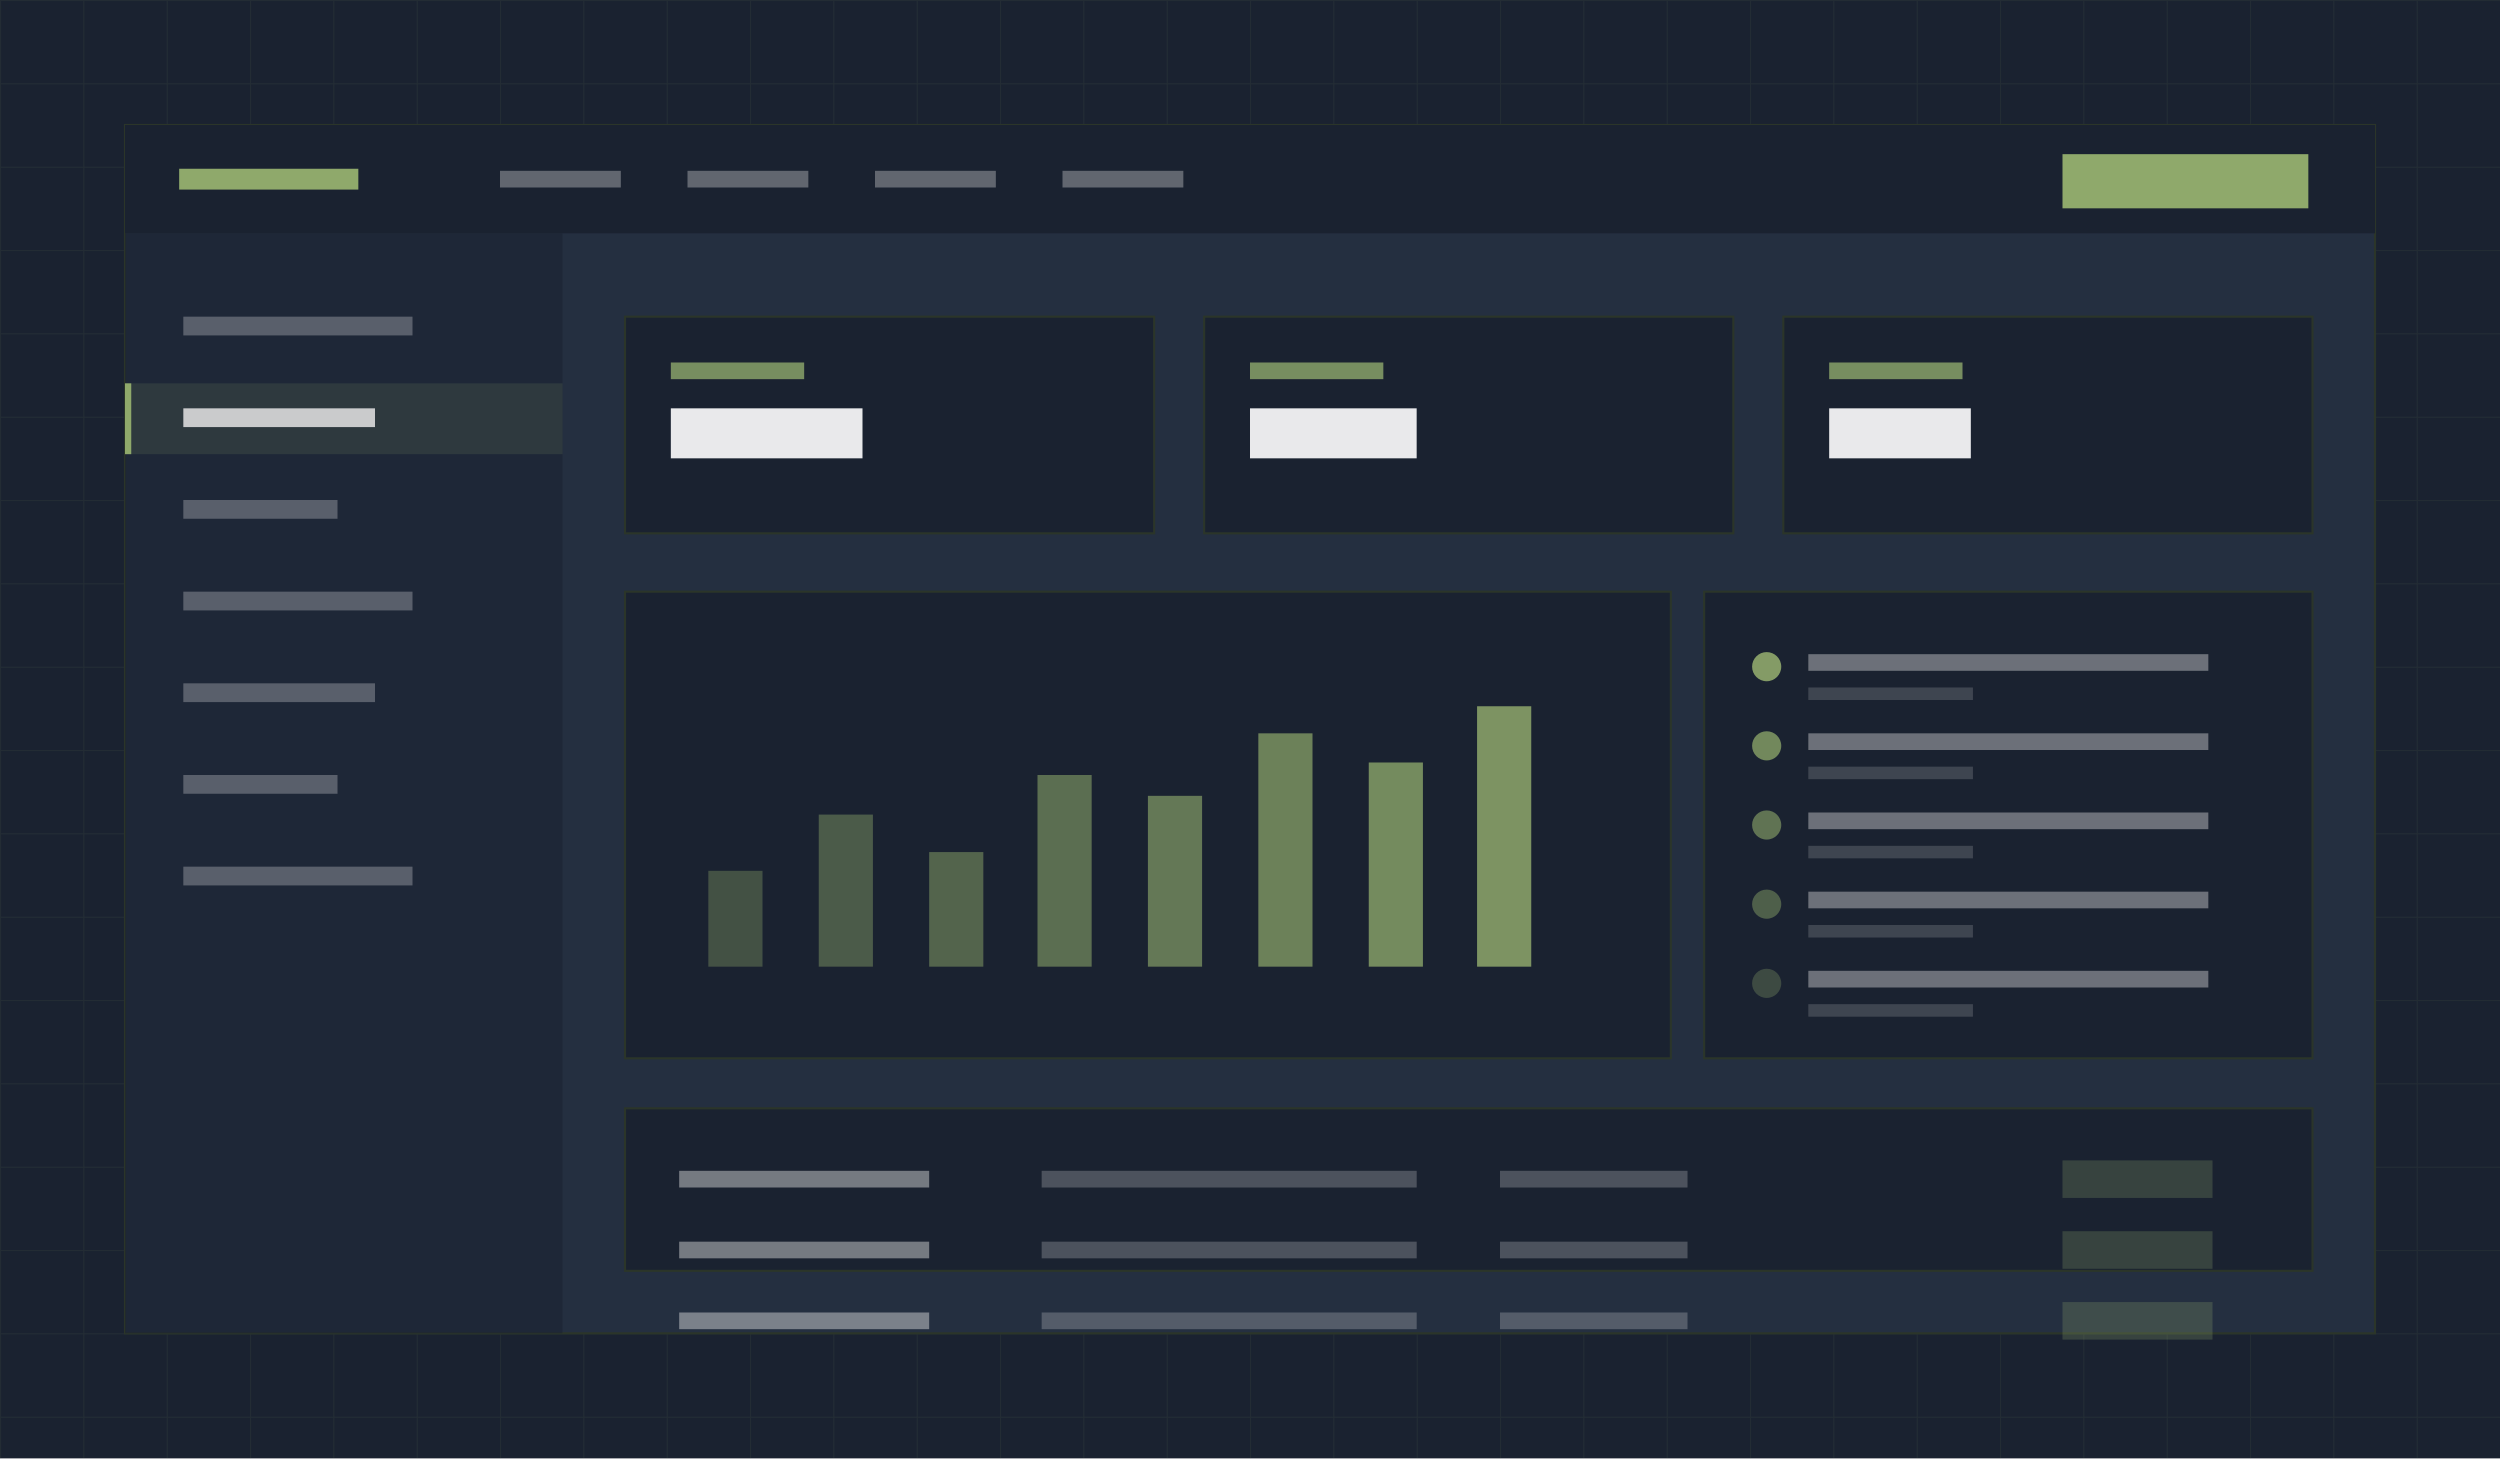
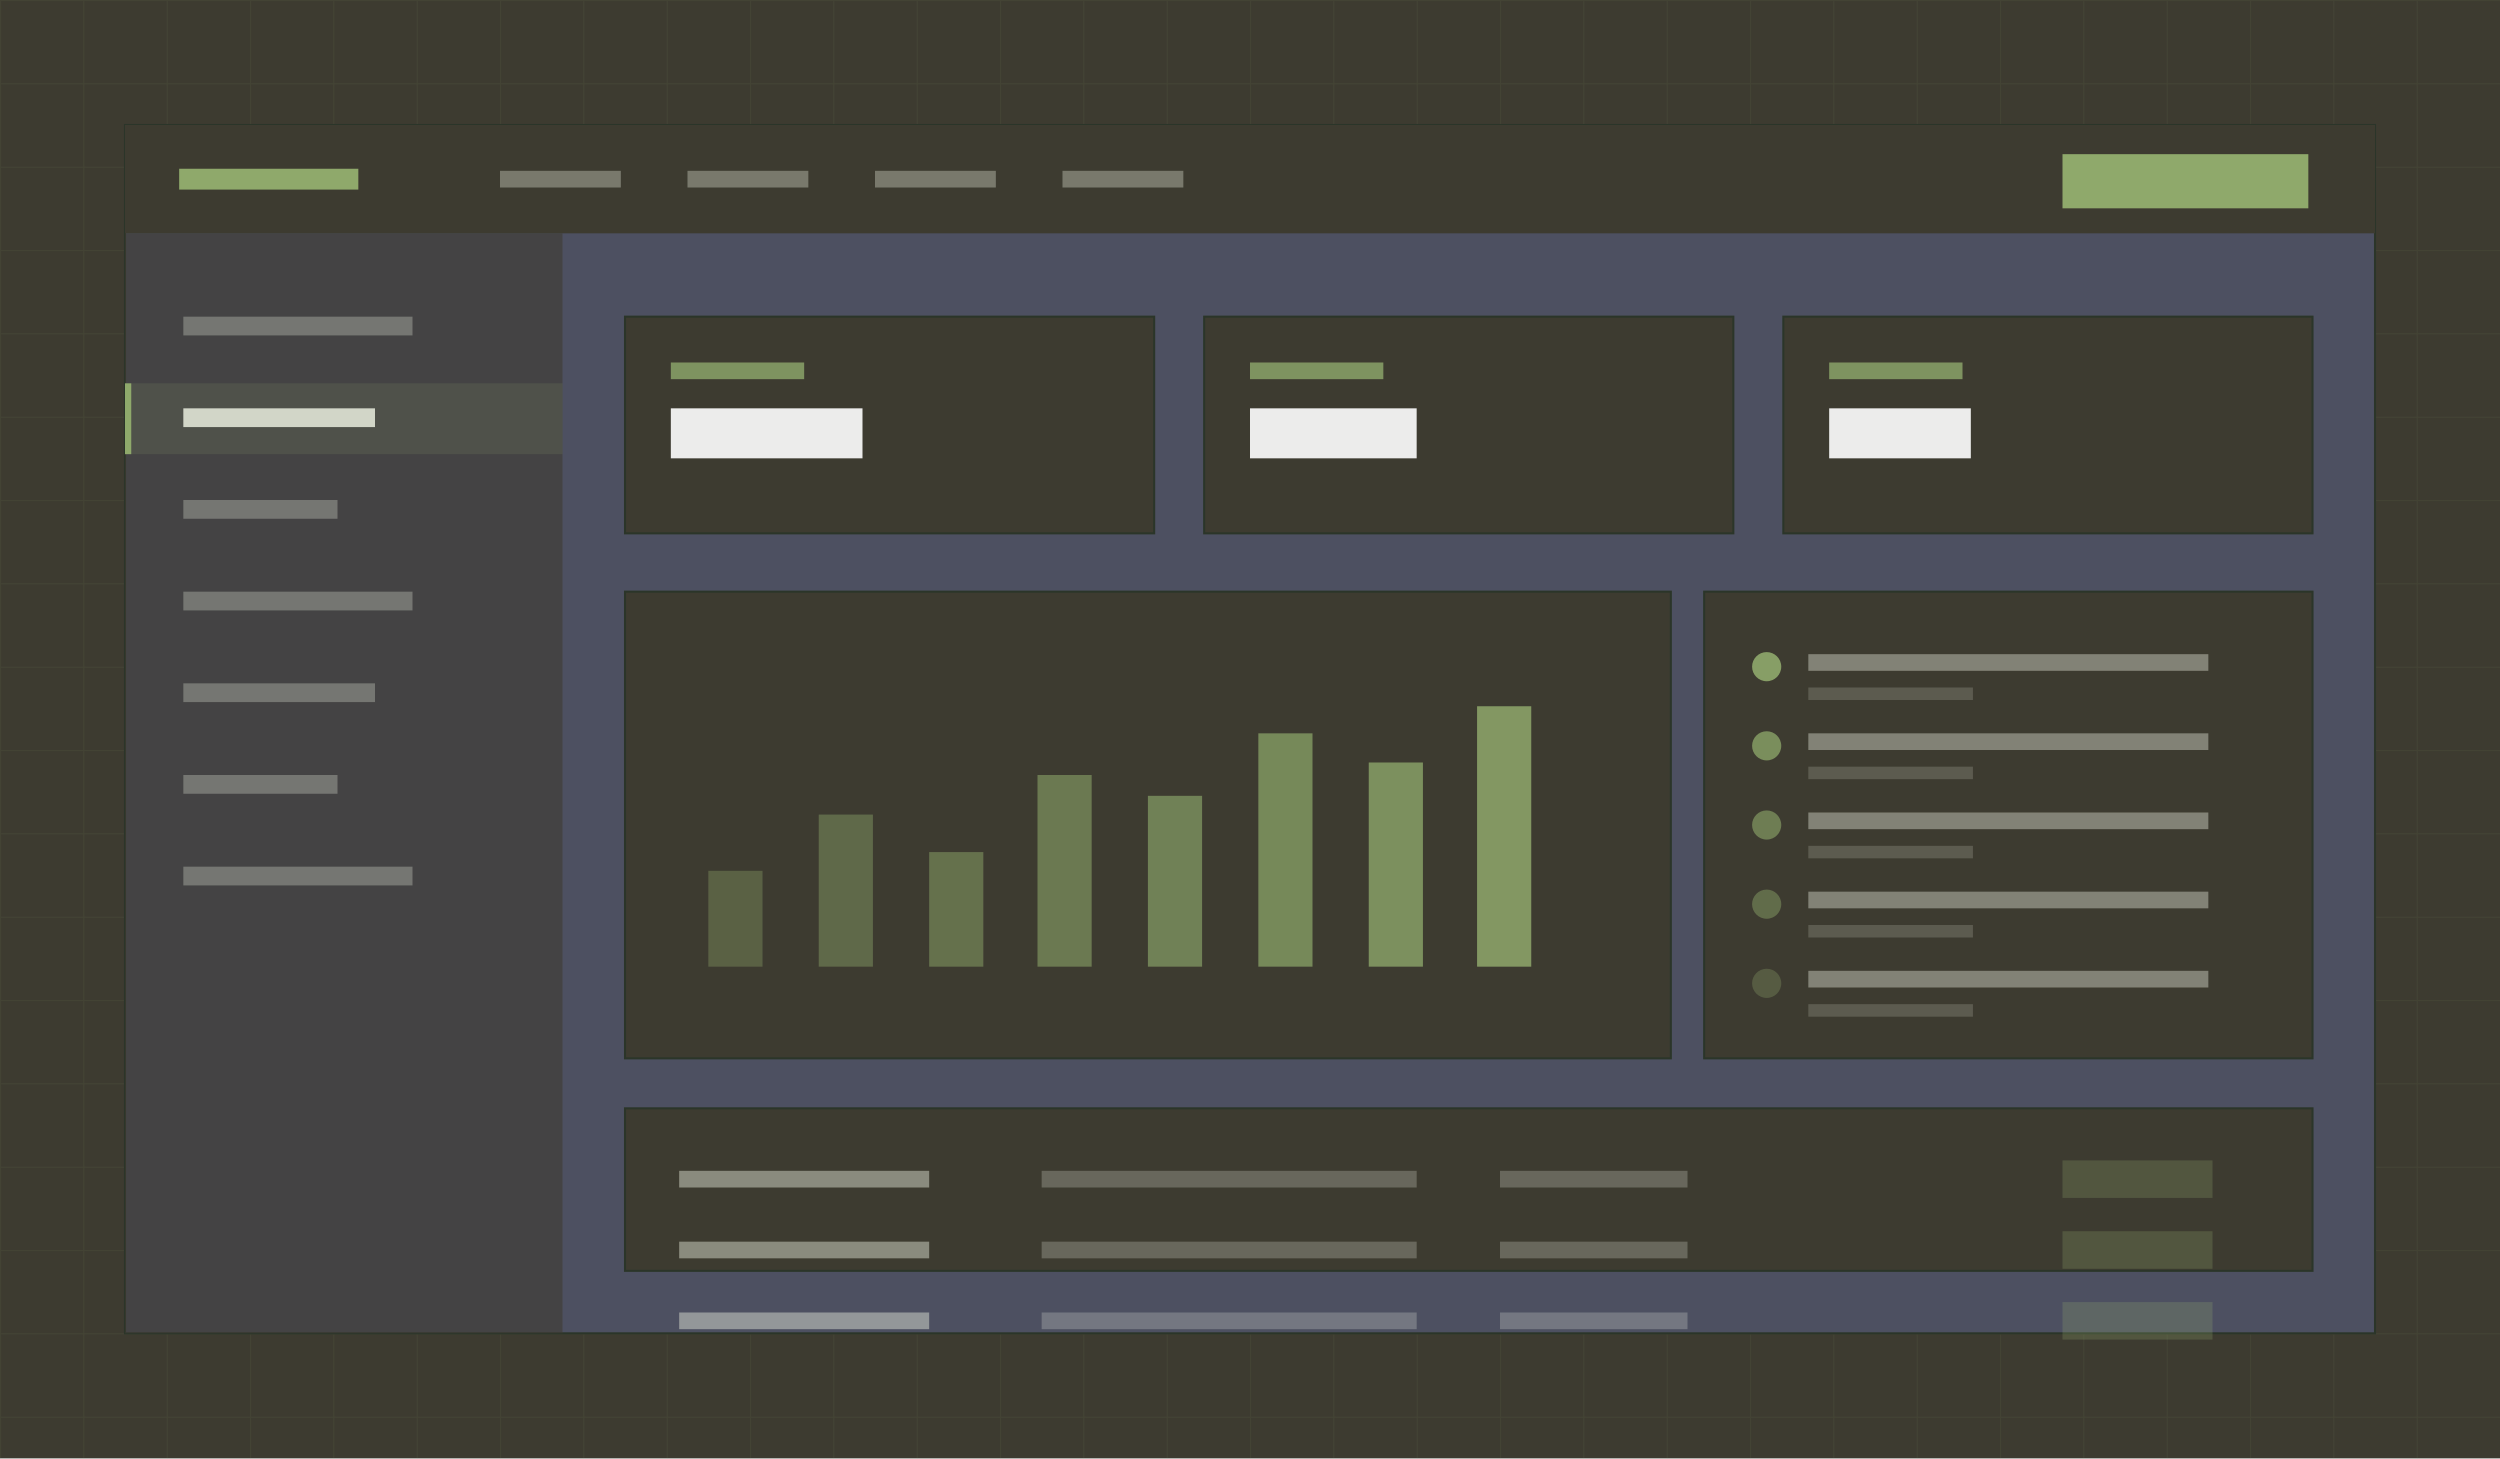
<svg xmlns="http://www.w3.org/2000/svg" viewBox="0 0 1200 700" width="1200" height="700" role="img" aria-label="TALLGRASS LANDSCAPE CO. — interface layout">
-   <rect width="1200" height="700" fill="#1a2230" />
+   <rect width="1200" height="700" fill="#3D3B30" />
  <defs>
    <pattern id="g40" width="40" height="40" patternUnits="userSpaceOnUse">
      <path d="M 40 0 L 0 0 0 40" fill="none" stroke="#8fa96b" stroke-width="1" />
    </pattern>
  </defs>
  <rect width="1200" height="700" fill="url(#g40)" opacity="0.08" />
-   <rect x="60" y="60" width="1080" height="580" fill="#242f40" stroke="#2b3529" />
-   <rect x="60" y="60" width="1080" height="52" fill="#1a2230" />
+   <rect x="60" y="60" width="1080" height="580" fill="#4D5061" stroke="#2b3529" />
+   <rect x="60" y="60" width="1080" height="52" fill="#3D3B30" />
  <rect x="86" y="81" width="86" height="10" fill="#8fa96b" />
-   <rect x="240" y="82" width="58" height="8" fill="#e5e5e5" opacity="0.35" />
-   <rect x="330" y="82" width="58" height="8" fill="#e5e5e5" opacity="0.35" />
-   <rect x="420" y="82" width="58" height="8" fill="#e5e5e5" opacity="0.35" />
-   <rect x="510" y="82" width="58" height="8" fill="#e5e5e5" opacity="0.35" />
+   <rect x="240" y="82" width="58" height="8" fill="#E9EDDE" opacity="0.35" />
+   <rect x="330" y="82" width="58" height="8" fill="#E9EDDE" opacity="0.35" />
+   <rect x="420" y="82" width="58" height="8" fill="#E9EDDE" opacity="0.35" />
+   <rect x="510" y="82" width="58" height="8" fill="#E9EDDE" opacity="0.35" />
  <rect x="990" y="74" width="118" height="26" fill="#8fa96b" />
-   <rect x="60" y="112" width="210" height="528" fill="#1a2230" opacity="0.6" />
-   <rect x="88" y="152" width="110" height="9" fill="#e5e5e5" opacity="0.3" />
+   <rect x="60" y="112" width="210" height="528" fill="#3D3B30" opacity="0.6" />
+   <rect x="88" y="152" width="110" height="9" fill="#E9EDDE" opacity="0.3" />
  <rect x="60" y="184" width="210" height="34" fill="#8fa96b" opacity="0.14" />
  <rect x="60" y="184" width="3" height="34" fill="#8fa96b" />
-   <rect x="88" y="196" width="92" height="9" fill="#e5e5e5" opacity="0.85" />
-   <rect x="88" y="240" width="74" height="9" fill="#e5e5e5" opacity="0.3" />
-   <rect x="88" y="284" width="110" height="9" fill="#e5e5e5" opacity="0.3" />
-   <rect x="88" y="328" width="92" height="9" fill="#e5e5e5" opacity="0.3" />
-   <rect x="88" y="372" width="74" height="9" fill="#e5e5e5" opacity="0.3" />
-   <rect x="88" y="416" width="110" height="9" fill="#e5e5e5" opacity="0.3" />
-   <rect x="300" y="152" width="254" height="104" fill="#1a2230" stroke="#2b3529" />
+   <rect x="88" y="196" width="92" height="9" fill="#E9EDDE" opacity="0.85" />
+   <rect x="88" y="240" width="74" height="9" fill="#E9EDDE" opacity="0.3" />
+   <rect x="88" y="284" width="110" height="9" fill="#E9EDDE" opacity="0.3" />
+   <rect x="88" y="328" width="92" height="9" fill="#E9EDDE" opacity="0.3" />
+   <rect x="88" y="372" width="74" height="9" fill="#E9EDDE" opacity="0.3" />
+   <rect x="88" y="416" width="110" height="9" fill="#E9EDDE" opacity="0.3" />
+   <rect x="300" y="152" width="254" height="104" fill="#3D3B30" stroke="#2b3529" />
  <rect x="322" y="174" width="64" height="8" fill="#8fa96b" opacity="0.8" />
  <rect x="322" y="196" width="92" height="24" fill="#ffffff" opacity="0.9" />
-   <rect x="578" y="152" width="254" height="104" fill="#1a2230" stroke="#2b3529" />
+   <rect x="578" y="152" width="254" height="104" fill="#3D3B30" stroke="#2b3529" />
  <rect x="600" y="174" width="64" height="8" fill="#8fa96b" opacity="0.8" />
  <rect x="600" y="196" width="80" height="24" fill="#ffffff" opacity="0.9" />
-   <rect x="856" y="152" width="254" height="104" fill="#1a2230" stroke="#2b3529" />
+   <rect x="856" y="152" width="254" height="104" fill="#3D3B30" stroke="#2b3529" />
  <rect x="878" y="174" width="64" height="8" fill="#8fa96b" opacity="0.8" />
  <rect x="878" y="196" width="68" height="24" fill="#ffffff" opacity="0.9" />
-   <rect x="300" y="284" width="502" height="224" fill="#1a2230" stroke="#2b3529" />
+   <rect x="300" y="284" width="502" height="224" fill="#3D3B30" stroke="#2b3529" />
  <rect x="340" y="418" width="26" height="46" fill="#8fa96b" opacity="0.35" />
  <rect x="393" y="391" width="26" height="73" fill="#8fa96b" opacity="0.42" />
  <rect x="446" y="409" width="26" height="55" fill="#8fa96b" opacity="0.49" />
  <rect x="498" y="372" width="26" height="92" fill="#8fa96b" opacity="0.56" />
  <rect x="551" y="382" width="26" height="82" fill="#8fa96b" opacity="0.63" />
  <rect x="604" y="352" width="26" height="112" fill="#8fa96b" opacity="0.70" />
  <rect x="657" y="366" width="26" height="98" fill="#8fa96b" opacity="0.77" />
  <rect x="709" y="339" width="26" height="125" fill="#8fa96b" opacity="0.84" />
-   <rect x="818" y="284" width="292" height="224" fill="#1a2230" stroke="#2b3529" />
+   <rect x="818" y="284" width="292" height="224" fill="#3D3B30" stroke="#2b3529" />
  <circle cx="848" cy="320" r="7" fill="#8fa96b" opacity="0.90" />
-   <rect x="868" y="314" width="192" height="8" fill="#e5e5e5" opacity="0.4" />
-   <rect x="868" y="330" width="79" height="6" fill="#e5e5e5" opacity="0.18" />
+   <rect x="868" y="314" width="192" height="8" fill="#E9EDDE" opacity="0.4" />
+   <rect x="868" y="330" width="79" height="6" fill="#E9EDDE" opacity="0.18" />
  <circle cx="848" cy="358" r="7" fill="#8fa96b" opacity="0.75" />
-   <rect x="868" y="352" width="192" height="8" fill="#e5e5e5" opacity="0.4" />
-   <rect x="868" y="368" width="79" height="6" fill="#e5e5e5" opacity="0.18" />
+   <rect x="868" y="352" width="192" height="8" fill="#E9EDDE" opacity="0.4" />
+   <rect x="868" y="368" width="79" height="6" fill="#E9EDDE" opacity="0.18" />
  <circle cx="848" cy="396" r="7" fill="#8fa96b" opacity="0.60" />
-   <rect x="868" y="390" width="192" height="8" fill="#e5e5e5" opacity="0.4" />
-   <rect x="868" y="406" width="79" height="6" fill="#e5e5e5" opacity="0.18" />
+   <rect x="868" y="390" width="192" height="8" fill="#E9EDDE" opacity="0.4" />
+   <rect x="868" y="406" width="79" height="6" fill="#E9EDDE" opacity="0.18" />
  <circle cx="848" cy="434" r="7" fill="#8fa96b" opacity="0.45" />
-   <rect x="868" y="428" width="192" height="8" fill="#e5e5e5" opacity="0.4" />
-   <rect x="868" y="444" width="79" height="6" fill="#e5e5e5" opacity="0.18" />
+   <rect x="868" y="428" width="192" height="8" fill="#E9EDDE" opacity="0.4" />
+   <rect x="868" y="444" width="79" height="6" fill="#E9EDDE" opacity="0.18" />
  <circle cx="848" cy="472" r="7" fill="#8fa96b" opacity="0.30" />
-   <rect x="868" y="466" width="192" height="8" fill="#e5e5e5" opacity="0.4" />
-   <rect x="868" y="482" width="79" height="6" fill="#e5e5e5" opacity="0.18" />
-   <rect x="300" y="532" width="810" height="78" fill="#1a2230" stroke="#2b3529" />
-   <rect x="326" y="562" width="120" height="8" fill="#e5e5e5" opacity="0.45" />
-   <rect x="500" y="562" width="180" height="8" fill="#e5e5e5" opacity="0.25" />
-   <rect x="720" y="562" width="90" height="8" fill="#e5e5e5" opacity="0.25" />
+   <rect x="868" y="466" width="192" height="8" fill="#E9EDDE" opacity="0.4" />
+   <rect x="868" y="482" width="79" height="6" fill="#E9EDDE" opacity="0.18" />
+   <rect x="300" y="532" width="810" height="78" fill="#3D3B30" stroke="#2b3529" />
+   <rect x="326" y="562" width="120" height="8" fill="#E9EDDE" opacity="0.45" />
+   <rect x="500" y="562" width="180" height="8" fill="#E9EDDE" opacity="0.25" />
+   <rect x="720" y="562" width="90" height="8" fill="#E9EDDE" opacity="0.25" />
  <rect x="990" y="557" width="72" height="18" fill="#8fa96b" opacity="0.25" />
-   <rect x="326" y="596" width="120" height="8" fill="#e5e5e5" opacity="0.45" />
-   <rect x="500" y="596" width="180" height="8" fill="#e5e5e5" opacity="0.25" />
-   <rect x="720" y="596" width="90" height="8" fill="#e5e5e5" opacity="0.25" />
+   <rect x="326" y="596" width="120" height="8" fill="#E9EDDE" opacity="0.45" />
+   <rect x="500" y="596" width="180" height="8" fill="#E9EDDE" opacity="0.25" />
+   <rect x="720" y="596" width="90" height="8" fill="#E9EDDE" opacity="0.25" />
  <rect x="990" y="591" width="72" height="18" fill="#8fa96b" opacity="0.25" />
-   <rect x="326" y="630" width="120" height="8" fill="#e5e5e5" opacity="0.45" />
-   <rect x="500" y="630" width="180" height="8" fill="#e5e5e5" opacity="0.25" />
-   <rect x="720" y="630" width="90" height="8" fill="#e5e5e5" opacity="0.25" />
+   <rect x="326" y="630" width="120" height="8" fill="#E9EDDE" opacity="0.45" />
+   <rect x="500" y="630" width="180" height="8" fill="#E9EDDE" opacity="0.25" />
+   <rect x="720" y="630" width="90" height="8" fill="#E9EDDE" opacity="0.25" />
  <rect x="990" y="625" width="72" height="18" fill="#8fa96b" opacity="0.25" />
</svg>
